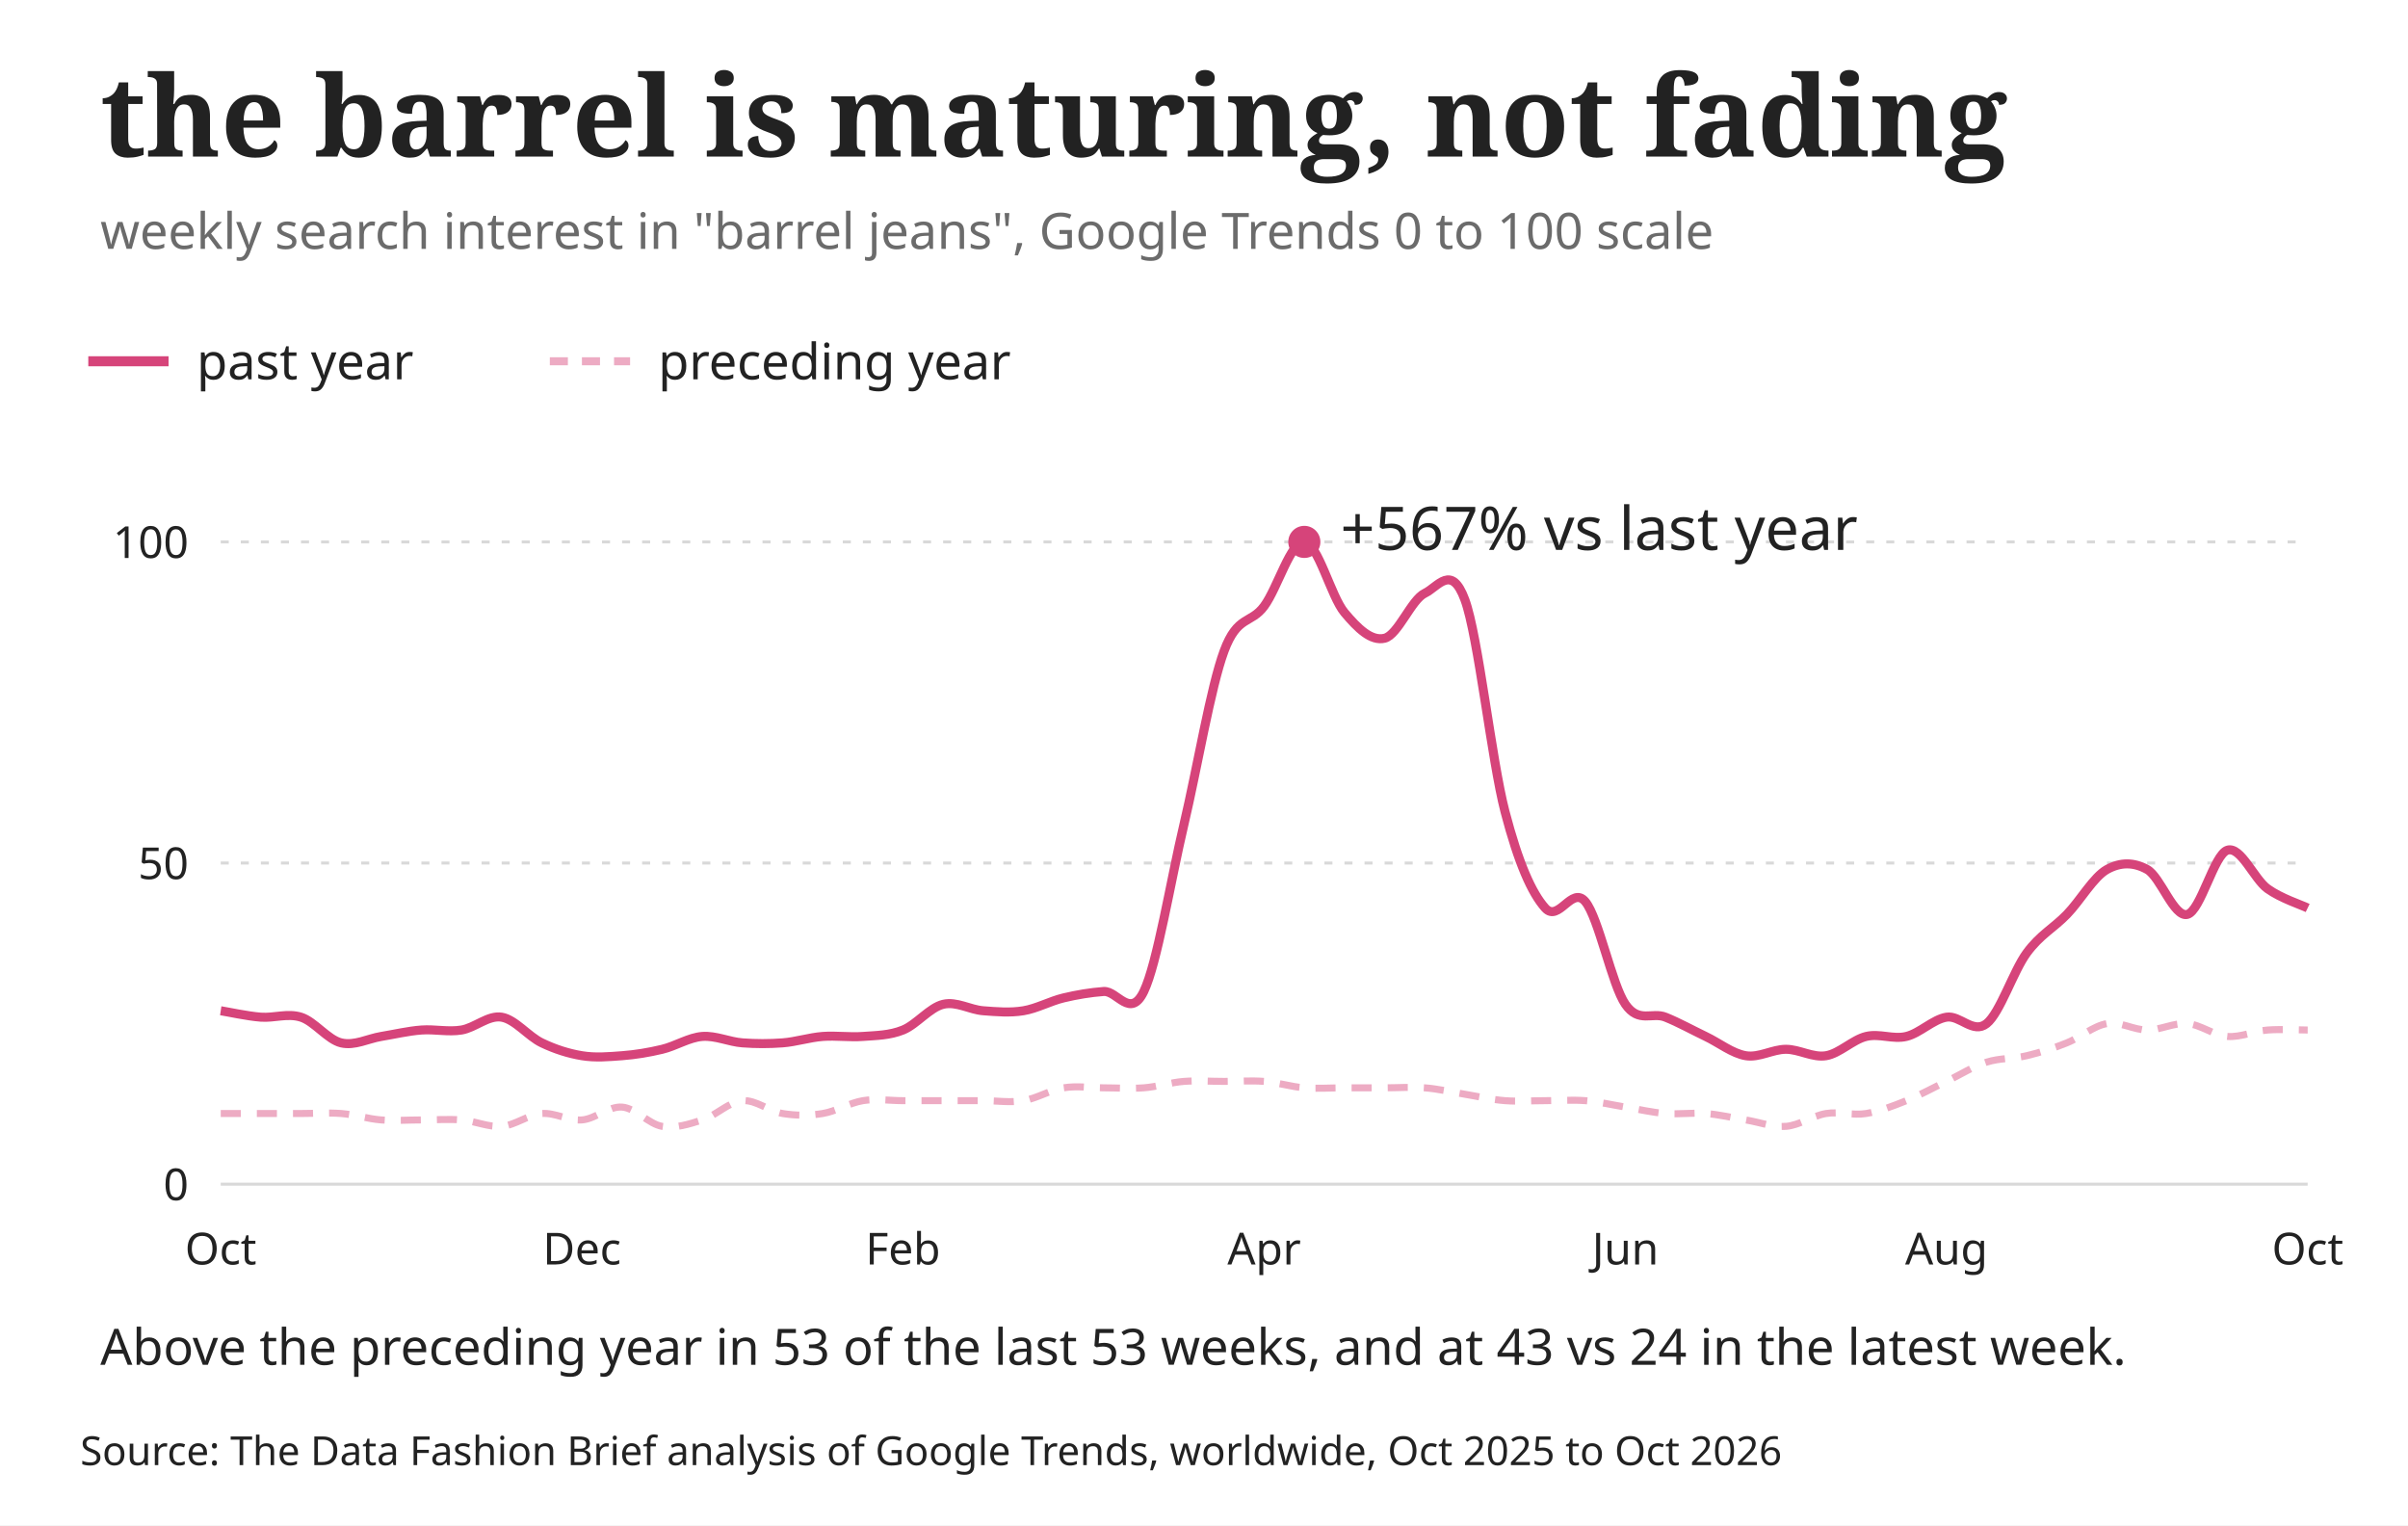
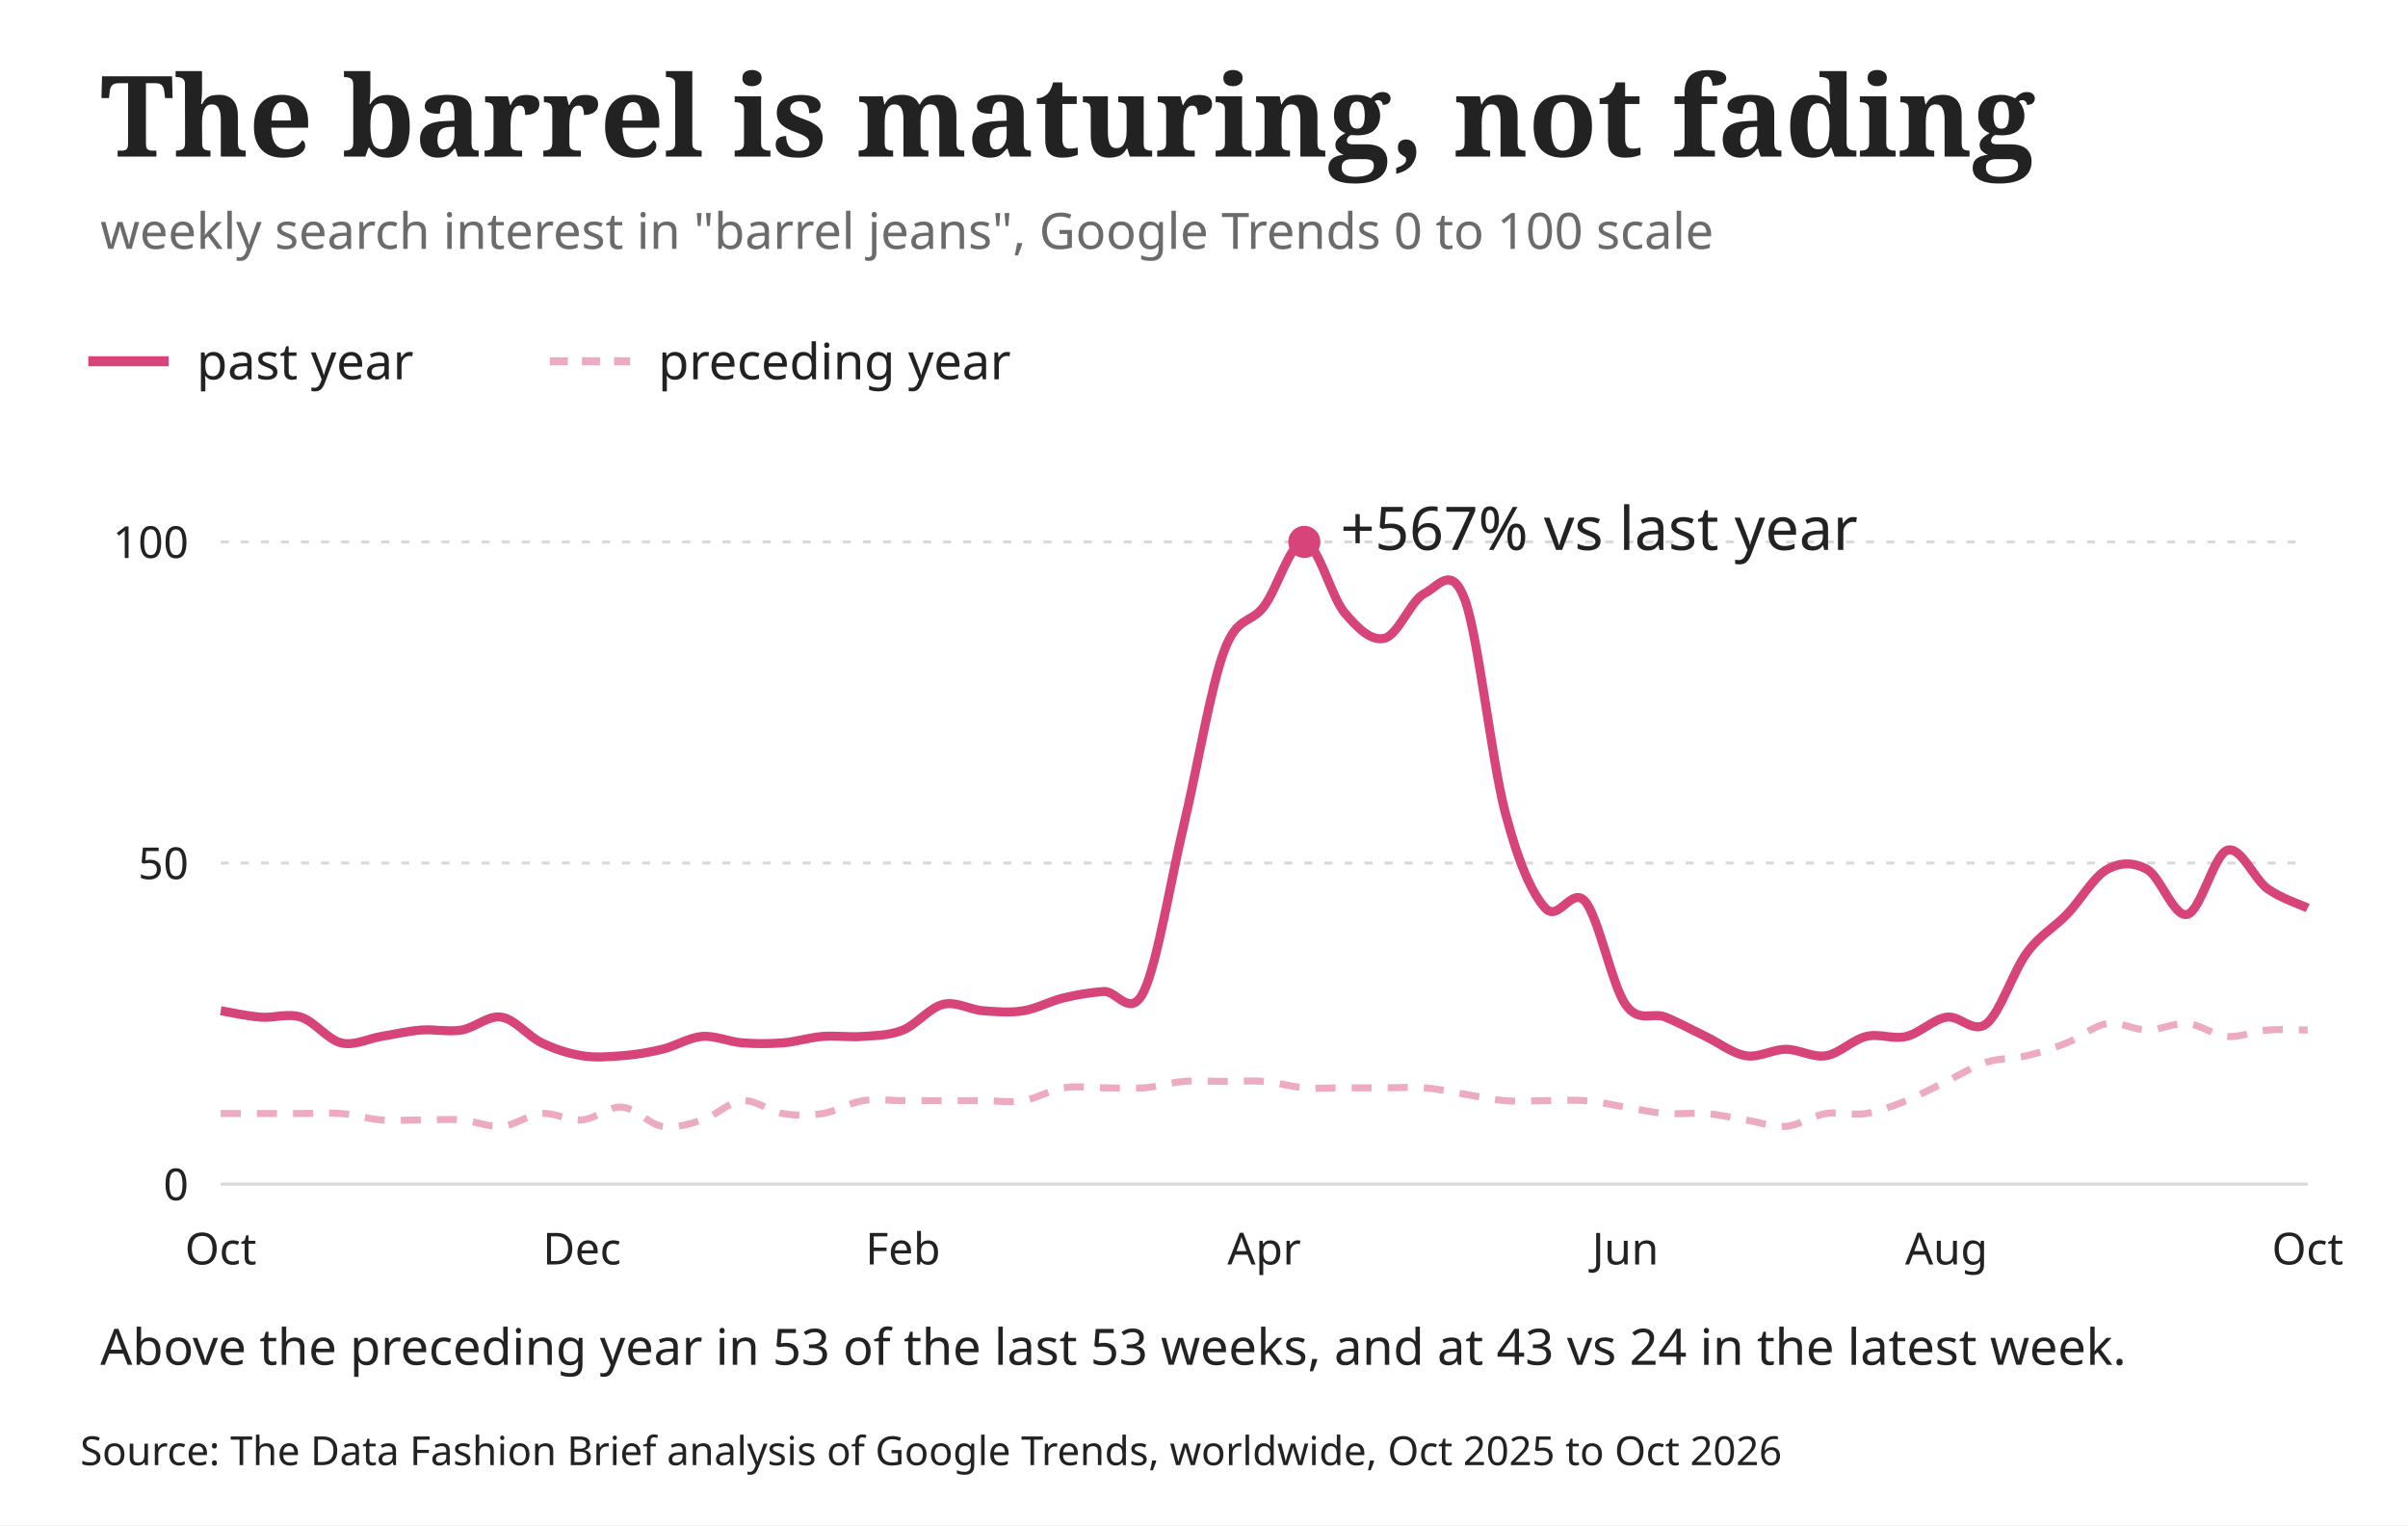
<svg xmlns="http://www.w3.org/2000/svg" viewBox="0 0 1200 760" width="1200" height="760">
  <rect width="1200" height="760" fill="#FFFFFF" />
-   <text x="50" y="78" font-family="'Playfair Display', Georgia, serif" font-weight="700" font-size="56" fill="#222222">the barrel is maturing, not fading</text>
+   <text x="50" y="78" font-family="'Playfair Display', Georgia, serif" font-weight="700" font-size="56" fill="#222222">The barrel is maturing, not fading</text>
  <text x="50" y="124" font-family="'Century Gothic', 'Questrial', 'Avenir', sans-serif" font-size="25" fill="#6B6B6B">weekly search interest in "barrel jeans", Google Trends 0 to 100 scale</text>
  <line x1="44" y1="180" x2="84" y2="180" stroke="#D6447A" stroke-width="5" />
  <text x="98" y="189" font-family="'Century Gothic', 'Questrial', 'Avenir', sans-serif" font-size="25" fill="#222222">past year</text>
  <line x1="274" y1="180" x2="314" y2="180" stroke="#D6447A" stroke-width="4" stroke-dasharray="9,7" opacity="0.45" />
  <text x="328" y="189" font-family="'Century Gothic', 'Questrial', 'Avenir', sans-serif" font-size="25" fill="#222222">preceding year</text>
  <line x1="110" y1="590.0" x2="1150" y2="590.0" stroke="#D9D9D9" stroke-width="1.5" />
  <text x="94" y="598.0" text-anchor="end" font-family="'Century Gothic', 'Questrial', 'Avenir', sans-serif" font-size="22" fill="#222222">0</text>
  <line x1="110" y1="430.0" x2="1150" y2="430.0" stroke="#D9D9D9" stroke-width="1.5" stroke-dasharray="4,6" />
  <text x="94" y="438.0" text-anchor="end" font-family="'Century Gothic', 'Questrial', 'Avenir', sans-serif" font-size="22" fill="#222222">50</text>
  <line x1="110" y1="270.0" x2="1150" y2="270.0" stroke="#D9D9D9" stroke-width="1.5" stroke-dasharray="4,6" />
  <text x="94" y="278.0" text-anchor="end" font-family="'Century Gothic', 'Questrial', 'Avenir', sans-serif" font-size="22" fill="#222222">100</text>
  <path d="M110.0,554.8 C113.3,554.8 123.3,554.8 130.0,554.8 C136.7,554.8 143.3,554.8 150.0,554.8 C156.7,554.8 163.3,554.3 170.0,554.8 C176.7,555.3 183.3,557.5 190.0,558.0 C196.7,558.5 203.3,558.0 210.0,558.0 C216.7,558.0 223.3,557.5 230.0,558.0 C236.7,558.5 243.3,561.7 250.0,561.2 C256.7,560.7 263.3,555.3 270.0,554.8 C276.7,554.3 283.3,558.5 290.0,558.0 C296.7,557.5 303.3,551.1 310.0,551.6 C316.7,552.1 323.3,560.1 330.0,561.2 C336.7,562.3 343.3,560.1 350.0,558.0 C356.7,555.9 363.3,548.9 370.0,548.4 C376.7,547.9 383.3,553.7 390.0,554.8 C396.7,555.9 403.3,555.9 410.0,554.8 C416.7,553.7 423.3,549.5 430.0,548.4 C436.7,547.3 443.3,548.4 450.0,548.4 C456.7,548.4 463.3,548.4 470.0,548.4 C476.7,548.4 483.3,548.4 490.0,548.4 C496.7,548.4 503.3,549.5 510.0,548.4 C516.7,547.3 523.3,543.1 530.0,542.0 C536.7,540.9 543.3,542.0 550.0,542.0 C556.7,542.0 563.3,542.5 570.0,542.0 C576.7,541.5 583.3,539.3 590.0,538.8 C596.7,538.3 603.3,538.8 610.0,538.8 C616.7,538.8 623.3,538.3 630.0,538.8 C636.7,539.3 643.3,541.5 650.0,542.0 C656.7,542.5 663.3,542.0 670.0,542.0 C676.7,542.0 683.3,542.0 690.0,542.0 C696.7,542.0 703.3,541.5 710.0,542.0 C716.7,542.5 723.3,544.1 730.0,545.2 C736.7,546.3 743.3,547.9 750.0,548.4 C756.7,548.9 763.3,548.4 770.0,548.4 C776.7,548.4 783.3,547.9 790.0,548.4 C796.7,548.9 803.3,550.5 810.0,551.6 C816.7,552.7 823.3,554.3 830.0,554.8 C836.7,555.3 843.3,554.3 850.0,554.8 C856.7,555.3 863.3,556.9 870.0,558.0 C876.7,559.1 883.3,561.7 890.0,561.2 C896.7,560.7 903.3,555.9 910.0,554.8 C916.7,553.7 923.3,555.9 930.0,554.8 C936.7,553.7 943.3,551.1 950.0,548.4 C956.7,545.7 963.3,542.0 970.0,538.8 C976.7,535.6 983.3,531.3 990.0,529.2 C996.7,527.1 1003.3,527.6 1010.0,526.0 C1016.7,524.4 1023.3,522.3 1030.0,519.6 C1036.7,516.9 1043.3,511.1 1050.0,510.0 C1056.7,508.9 1063.3,513.2 1070.0,513.2 C1076.7,513.2 1083.3,509.5 1090.0,510.0 C1096.7,510.5 1103.3,515.9 1110.0,516.4 C1116.7,516.9 1123.3,513.7 1130.0,513.2 C1136.7,512.7 1146.7,513.2 1150.0,513.2" fill="none" stroke="#D6447A" stroke-width="3.5" stroke-dasharray="10,8" opacity="0.45" />
  <path d="M110.0,503.6 C113.3,504.1 123.3,506.3 130.0,506.8 C136.7,507.3 143.3,504.7 150.0,506.8 C156.7,508.9 163.3,518.0 170.0,519.6 C176.7,521.2 183.3,517.5 190.0,516.4 C196.7,515.3 203.3,513.7 210.0,513.2 C216.7,512.7 223.3,514.3 230.0,513.2 C236.7,512.1 243.3,505.7 250.0,506.8 C256.7,507.9 263.3,516.4 270.0,519.6 C276.7,522.8 283.3,524.9 290.0,526.0 C296.7,527.1 303.3,526.5 310.0,526.0 C316.7,525.5 323.3,524.4 330.0,522.8 C336.7,521.2 343.3,516.9 350.0,516.4 C356.7,515.9 363.3,519.1 370.0,519.6 C376.7,520.1 383.3,520.1 390.0,519.6 C396.7,519.1 403.3,516.9 410.0,516.4 C416.7,515.9 423.3,516.9 430.0,516.4 C436.7,515.9 443.3,515.9 450.0,513.2 C456.7,510.5 463.3,502.0 470.0,500.4 C476.7,498.8 483.3,503.1 490.0,503.6 C496.7,504.1 503.3,504.7 510.0,503.6 C516.7,502.5 523.3,498.8 530.0,497.2 C536.7,495.6 543.3,494.5 550.0,494.0 C556.7,493.5 563.3,507.9 570.0,494.0 C576.7,480.1 583.3,439.1 590.0,410.8 C596.7,382.5 603.3,342.5 610.0,324.4 C616.7,306.3 623.3,311.1 630.0,302.0 C636.7,292.9 643.3,269.5 650.0,270.0 C656.7,270.5 663.3,297.2 670.0,305.2 C676.7,313.2 683.3,319.6 690.0,318.0 C696.7,316.4 703.3,298.8 710.0,295.6 C716.7,292.4 723.3,280.7 730.0,298.8 C736.7,316.9 743.3,378.8 750.0,404.4 C756.7,430.0 763.3,444.9 770.0,452.4 C776.7,459.9 783.3,441.2 790.0,449.2 C796.7,457.2 803.3,490.8 810.0,500.4 C816.7,510.0 823.3,504.1 830.0,506.8 C836.7,509.5 843.3,513.2 850.0,516.4 C856.7,519.6 863.3,524.9 870.0,526.0 C876.7,527.1 883.3,522.8 890.0,522.8 C896.7,522.8 903.3,527.1 910.0,526.0 C916.7,524.9 923.3,518.0 930.0,516.4 C936.7,514.8 943.3,518.0 950.0,516.4 C956.7,514.8 963.3,507.9 970.0,506.8 C976.7,505.7 983.3,515.3 990.0,510.0 C996.7,504.7 1003.3,483.9 1010.0,474.8 C1016.7,465.7 1023.3,462.5 1030.0,455.6 C1036.7,448.7 1043.3,436.9 1050.0,433.2 C1056.7,429.5 1063.3,429.5 1070.0,433.2 C1076.7,436.9 1083.3,457.2 1090.0,455.6 C1096.7,454.0 1103.3,425.7 1110.0,423.6 C1116.7,421.5 1123.3,438.0 1130.0,442.8 C1136.7,447.6 1146.7,450.8 1150.0,452.4" fill="none" stroke="#D6447A" stroke-width="4.5" />
  <circle cx="650.0" cy="270.0" r="8" fill="#D6447A" />
  <text x="668.0" y="274.0" font-family="'Century Gothic', 'Questrial', 'Avenir', sans-serif" font-size="30" fill="#222222">+567% vs last year</text>
  <text x="110.0" y="630" text-anchor="middle" font-family="'Century Gothic', 'Questrial', 'Avenir', sans-serif" font-size="22" fill="#222222">Oct</text>
  <text x="290.0" y="630" text-anchor="middle" font-family="'Century Gothic', 'Questrial', 'Avenir', sans-serif" font-size="22" fill="#222222">Dec</text>
  <text x="450.0" y="630" text-anchor="middle" font-family="'Century Gothic', 'Questrial', 'Avenir', sans-serif" font-size="22" fill="#222222">Feb</text>
  <text x="630.0" y="630" text-anchor="middle" font-family="'Century Gothic', 'Questrial', 'Avenir', sans-serif" font-size="22" fill="#222222">Apr</text>
  <text x="810.0" y="630" text-anchor="middle" font-family="'Century Gothic', 'Questrial', 'Avenir', sans-serif" font-size="22" fill="#222222">Jun</text>
  <text x="970.0" y="630" text-anchor="middle" font-family="'Century Gothic', 'Questrial', 'Avenir', sans-serif" font-size="22" fill="#222222">Aug</text>
  <text x="1150.0" y="630" text-anchor="middle" font-family="'Century Gothic', 'Questrial', 'Avenir', sans-serif" font-size="22" fill="#222222">Oct</text>
  <text x="50" y="680" font-family="'Century Gothic', 'Questrial', 'Avenir', sans-serif" font-size="25" fill="#222222">Above the preceding year in 53 of the last 53 weeks, and at 43 vs 24 in the latest week.</text>
  <text x="40" y="730" font-family="'Century Gothic', 'Questrial', 'Avenir', sans-serif" font-size="20" fill="#222222">Source: The Data Fashion Brief analysis of Google Trends, worldwide, Oct 2025 to Oct 2026</text>
</svg>
